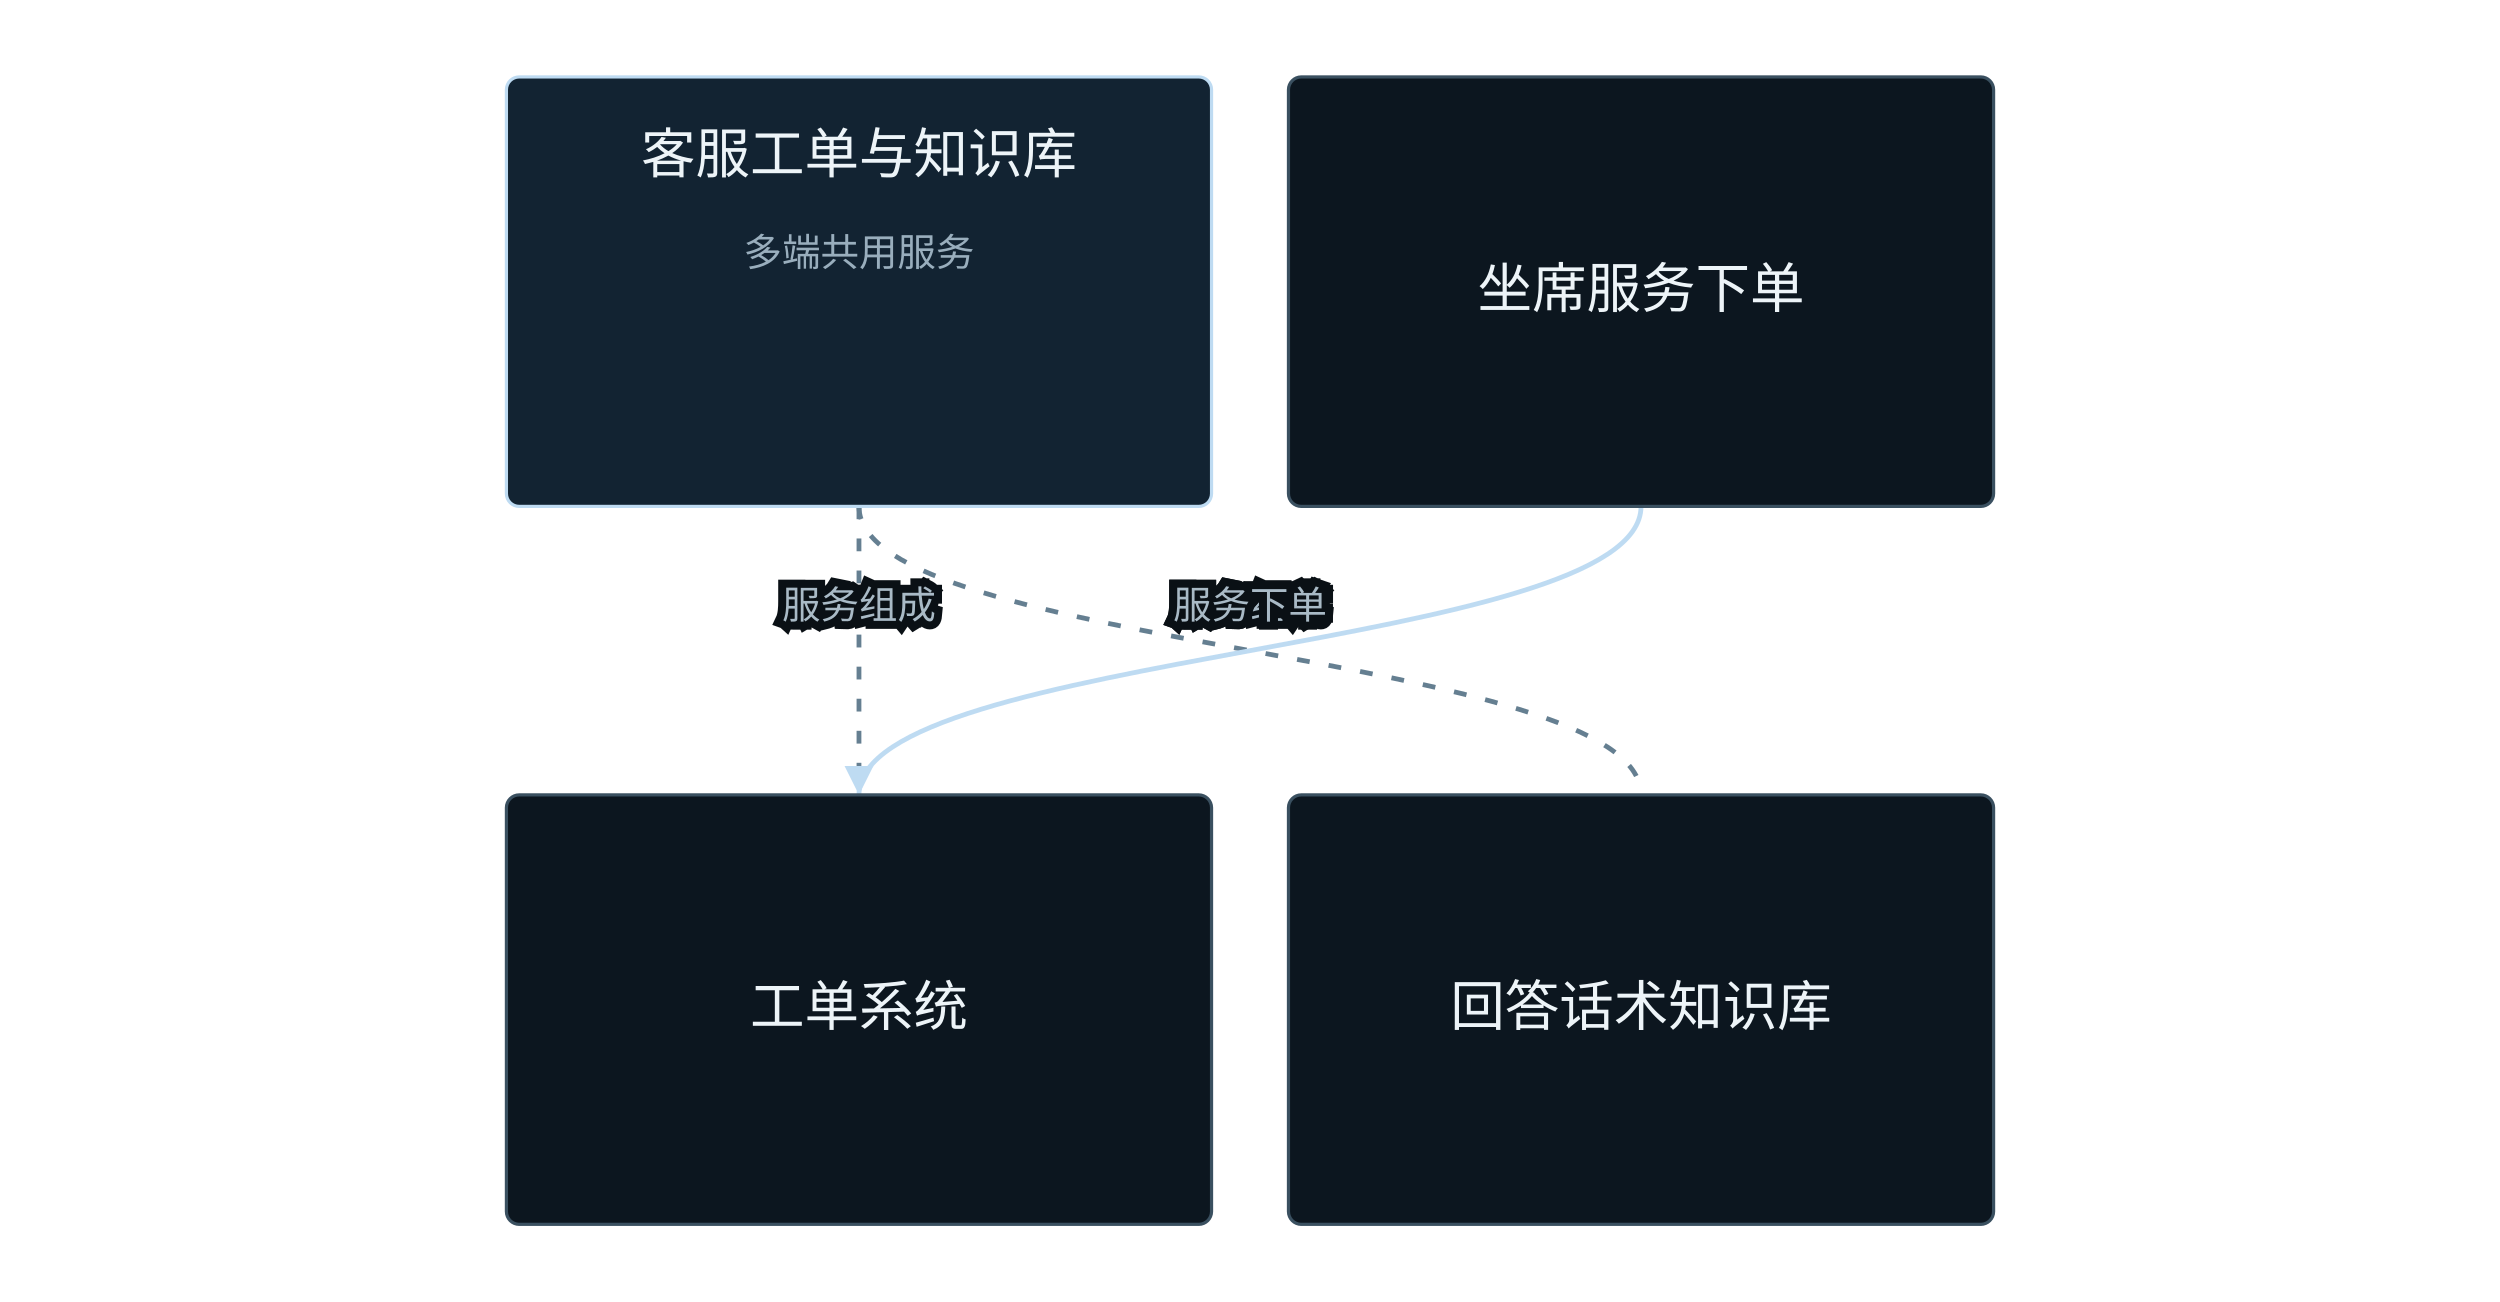
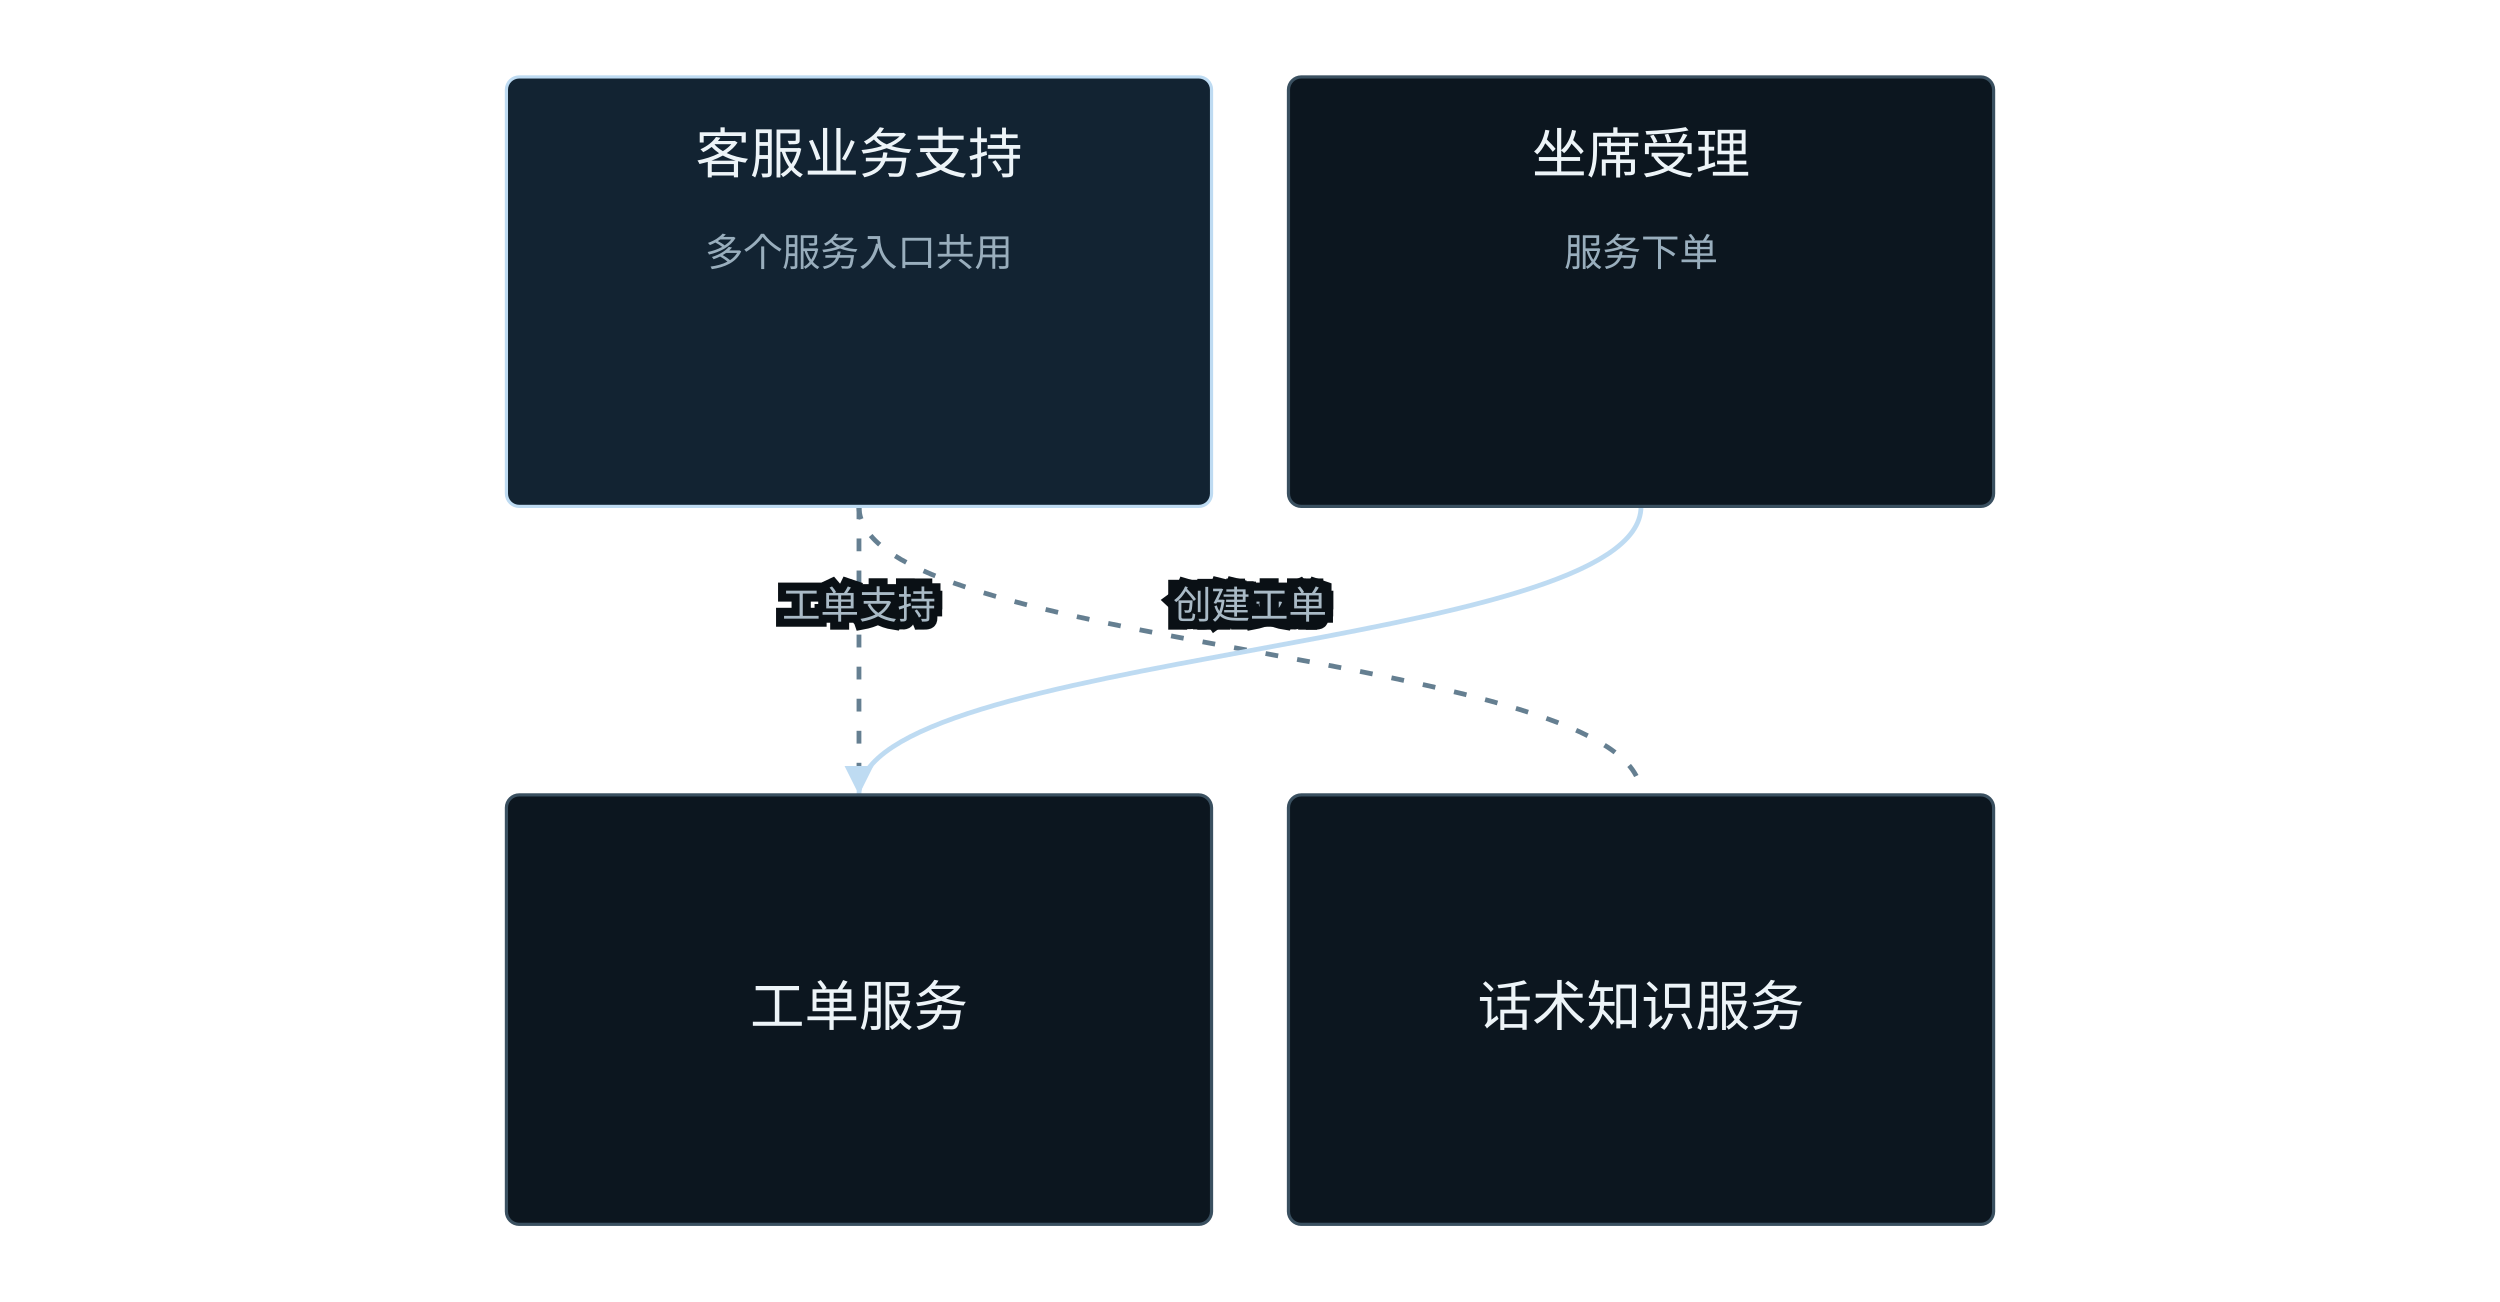
<svg xmlns="http://www.w3.org/2000/svg" viewBox="0 0 780 406" role="img" aria-labelledby="title-customer-service-ticket-knowledge desc-customer-service-ticket-knowledge" style="font-family:Arial,'PingFang SC','Microsoft YaHei',sans-serif;background:#0a1015">
  <defs>
    <marker id="arrow-customer-service-ticket-knowledge" viewBox="0 0 10 10" refX="10" refY="5" markerWidth="6" markerHeight="6" orient="auto-start-reverse">
      <path d="M0 0 L10 5 L0 10" fill="#bedbf2" />
    </marker>
  </defs>
  <path d="M268 158 C268 203,268 203,268 248" fill="none" stroke="#657f91" stroke-width="1.5" stroke-dasharray="4 6" />
-   <text x="268" y="193" fill="#a9bac6" font-size="12" text-anchor="middle" stroke="#0a1015" stroke-width="5" paint-order="stroke">服务组成</text>
+   <text x="268" y="193" fill="#a9bac6" font-size="12" text-anchor="middle" stroke="#0a1015" stroke-width="5" paint-order="stroke">工单支持</text>
  <path d="M268 158 C268 203,512 203,512 248" fill="none" stroke="#657f91" stroke-width="1.5" stroke-dasharray="4 6" />
-   <text x="390" y="193" fill="#a9bac6" font-size="12" text-anchor="middle" stroke="#0a1015" stroke-width="5" paint-order="stroke">服务组成</text>
+   <text x="390" y="193" fill="#a9bac6" font-size="12" text-anchor="middle" stroke="#0a1015" stroke-width="5" paint-order="stroke">回答支持</text>
  <path d="M512 158 C512 203,268 203,268 248" fill="none" stroke="#bedbf2" stroke-width="1.5" marker-end="url(#arrow-customer-service-ticket-knowledge)" />
-   <text x="390" y="193" fill="#a9bac6" font-size="12" text-anchor="middle" stroke="#0a1015" stroke-width="5" paint-order="stroke">服务下单</text>
+   <text x="390" y="193" fill="#a9bac6" font-size="12" text-anchor="middle" stroke="#0a1015" stroke-width="5" paint-order="stroke">创建工单</text>
  <g>
    <rect x="158" y="24" width="220" height="134" rx="4" fill="#122332" stroke="#bedbf2" />
    <text x="268" y="54" fill="#edf4f8" font-size="17" text-anchor="middle">
-       <tspan x="268" dy="0">客服工单与知识库</tspan>
+       <tspan x="268" dy="0">客服业务支持</tspan>
    </text>
    <text x="268" y="83" fill="#99aebd" font-size="12" text-anchor="middle">
-       <tspan x="268" dy="0">多端共用服务</tspan>
+       <tspan x="268" dy="0">多个服务入口共用</tspan>
    </text>
  </g>
  <g>
    <rect x="402" y="24" width="220" height="134" rx="4" fill="#0c161f" stroke="#3a5060" />
-     <text x="512" y="96" fill="#edf4f8" font-size="17" text-anchor="middle">
-       <tspan x="512" dy="0">坐席服务下单</tspan>
+     <text x="512" y="54" fill="#edf4f8" font-size="17" text-anchor="middle">
+       <tspan x="512" dy="0">坐席受理</tspan>
+     </text>
+     <text x="512" y="83" fill="#99aebd" font-size="12" text-anchor="middle">
+       <tspan x="512" dy="0">服务下单</tspan>
    </text>
  </g>
  <g>
    <rect x="158" y="248" width="220" height="134" rx="4" fill="#0c161f" stroke="#3a5060" />
    <text x="268" y="320" fill="#edf4f8" font-size="17" text-anchor="middle">
-       <tspan x="268" dy="0">工单系统</tspan>
+       <tspan x="268" dy="0">工单服务</tspan>
    </text>
  </g>
  <g>
    <rect x="402" y="248" width="220" height="134" rx="4" fill="#0c161f" stroke="#3a5060" />
    <text x="512" y="320" fill="#edf4f8" font-size="17" text-anchor="middle">
-       <tspan x="512" dy="0">回答话术知识库</tspan>
+       <tspan x="512" dy="0">话术知识服务</tspan>
    </text>
  </g>
</svg>
